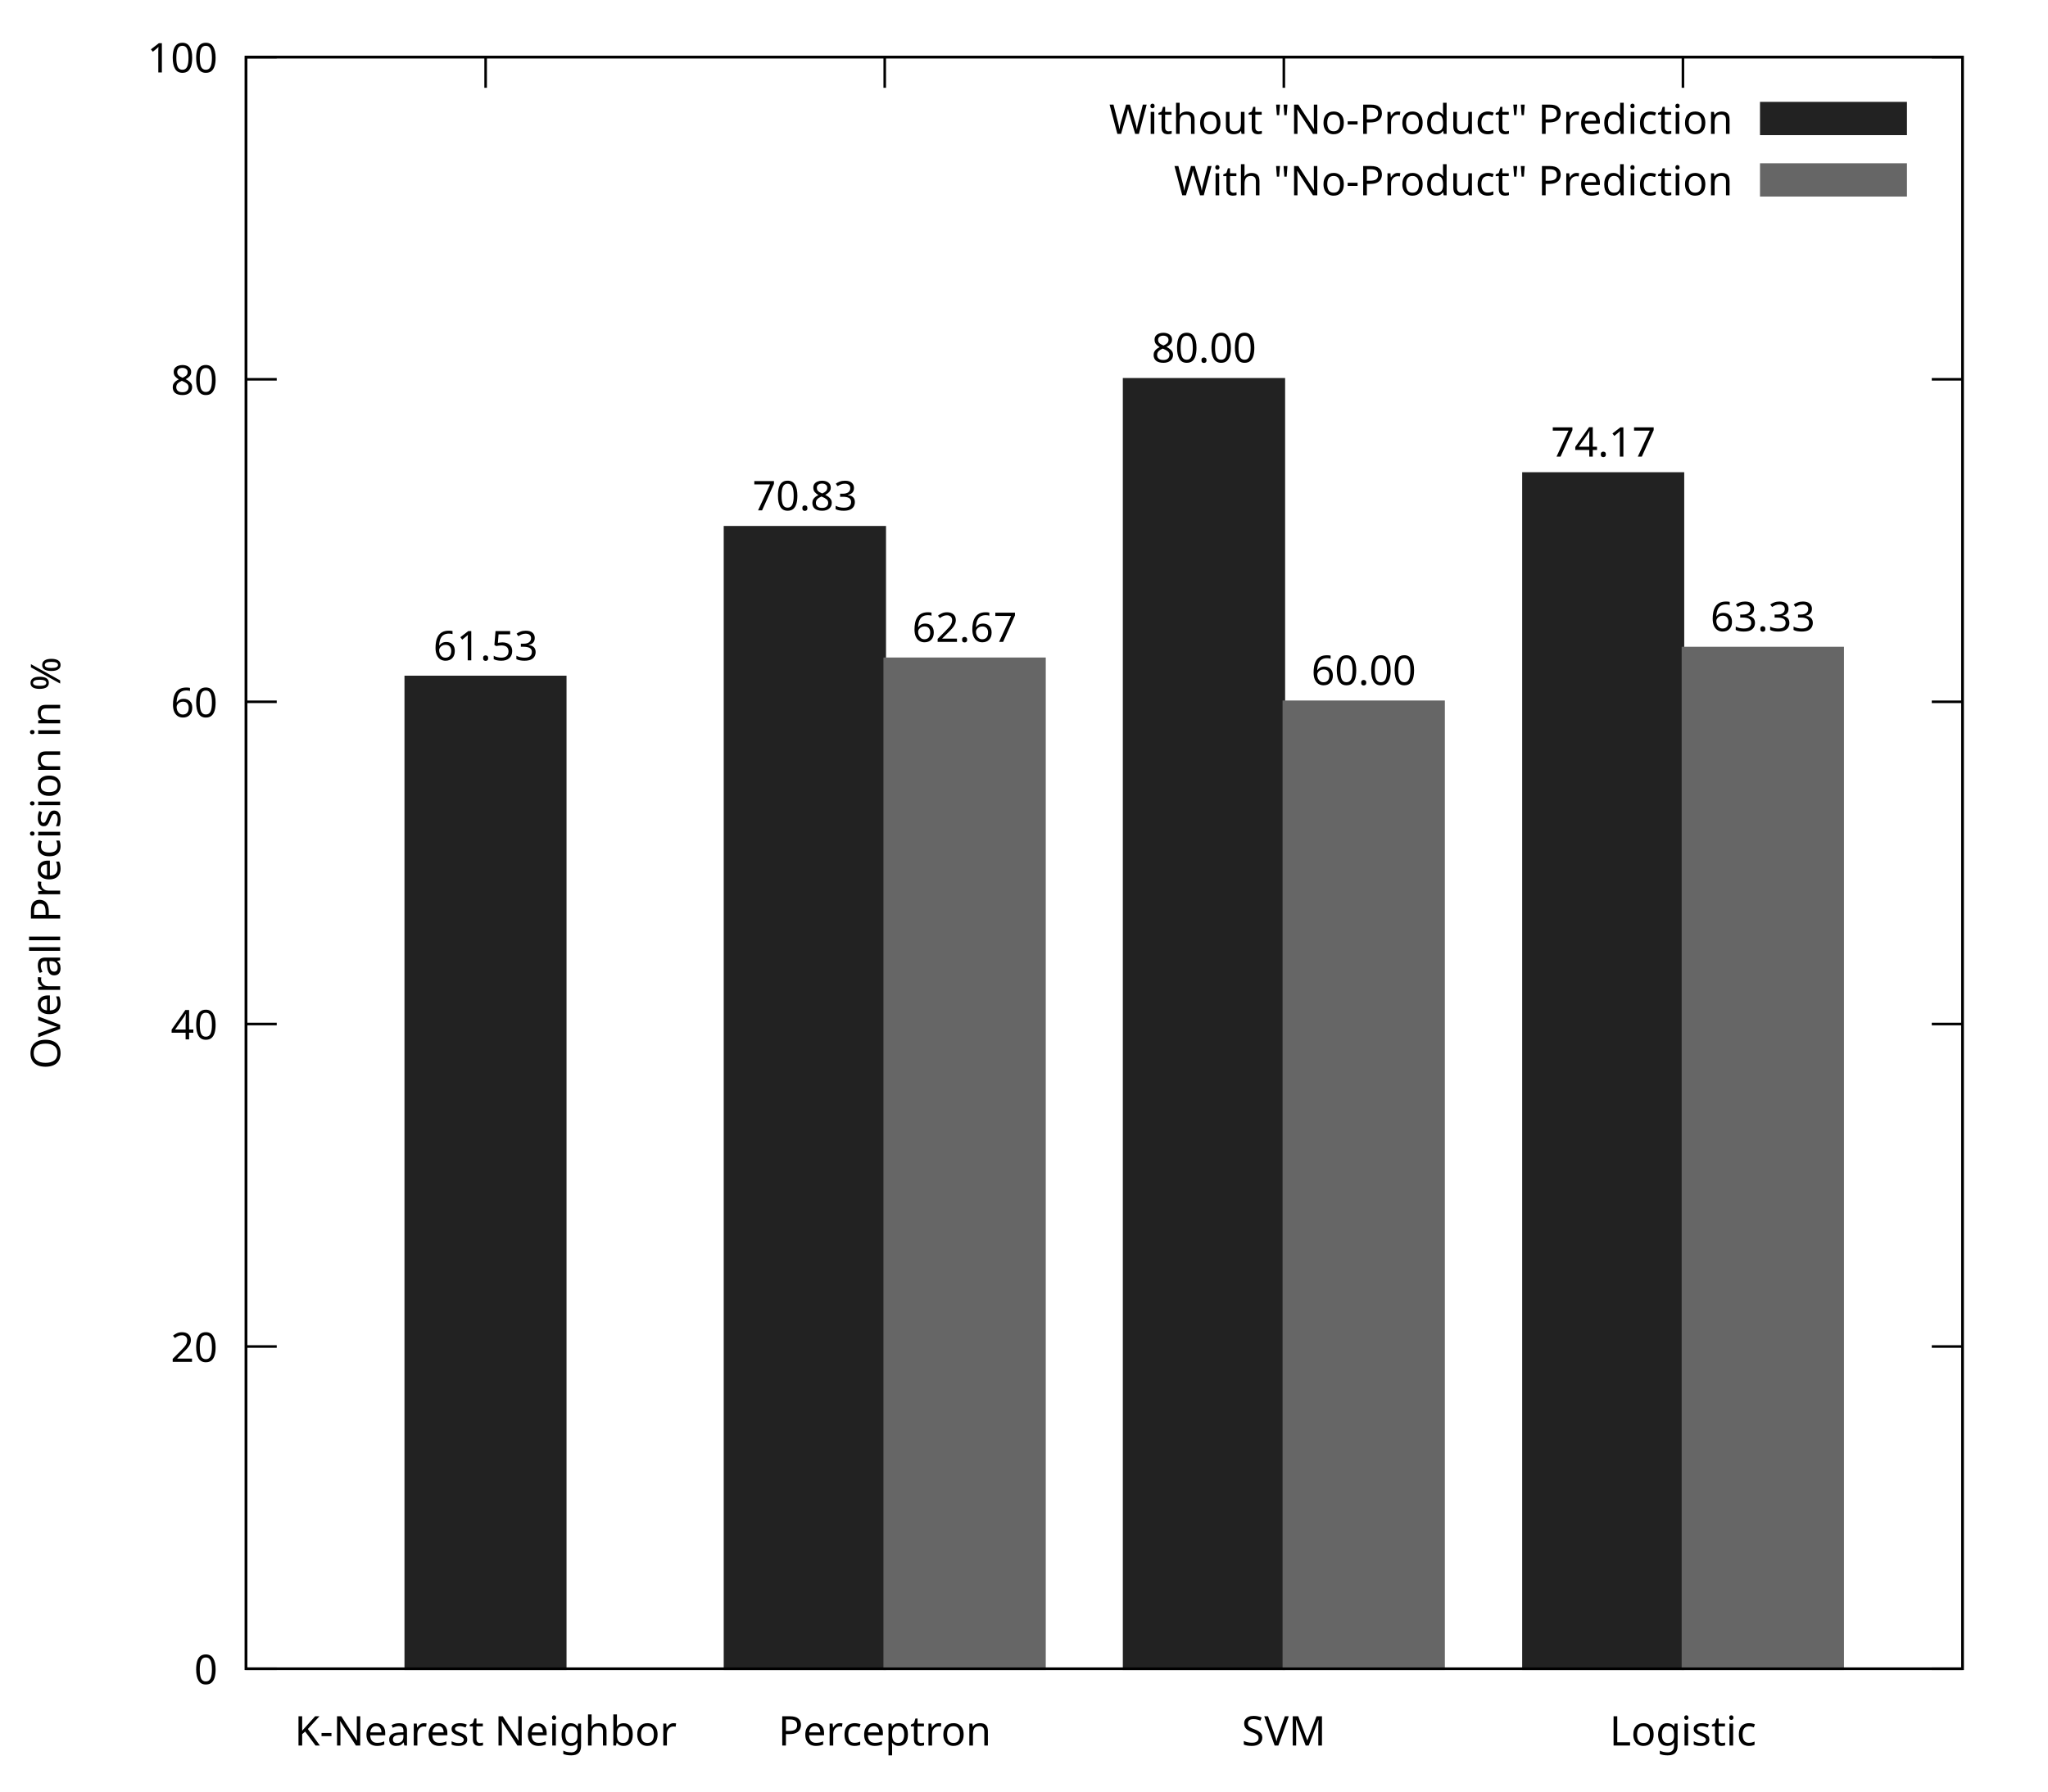
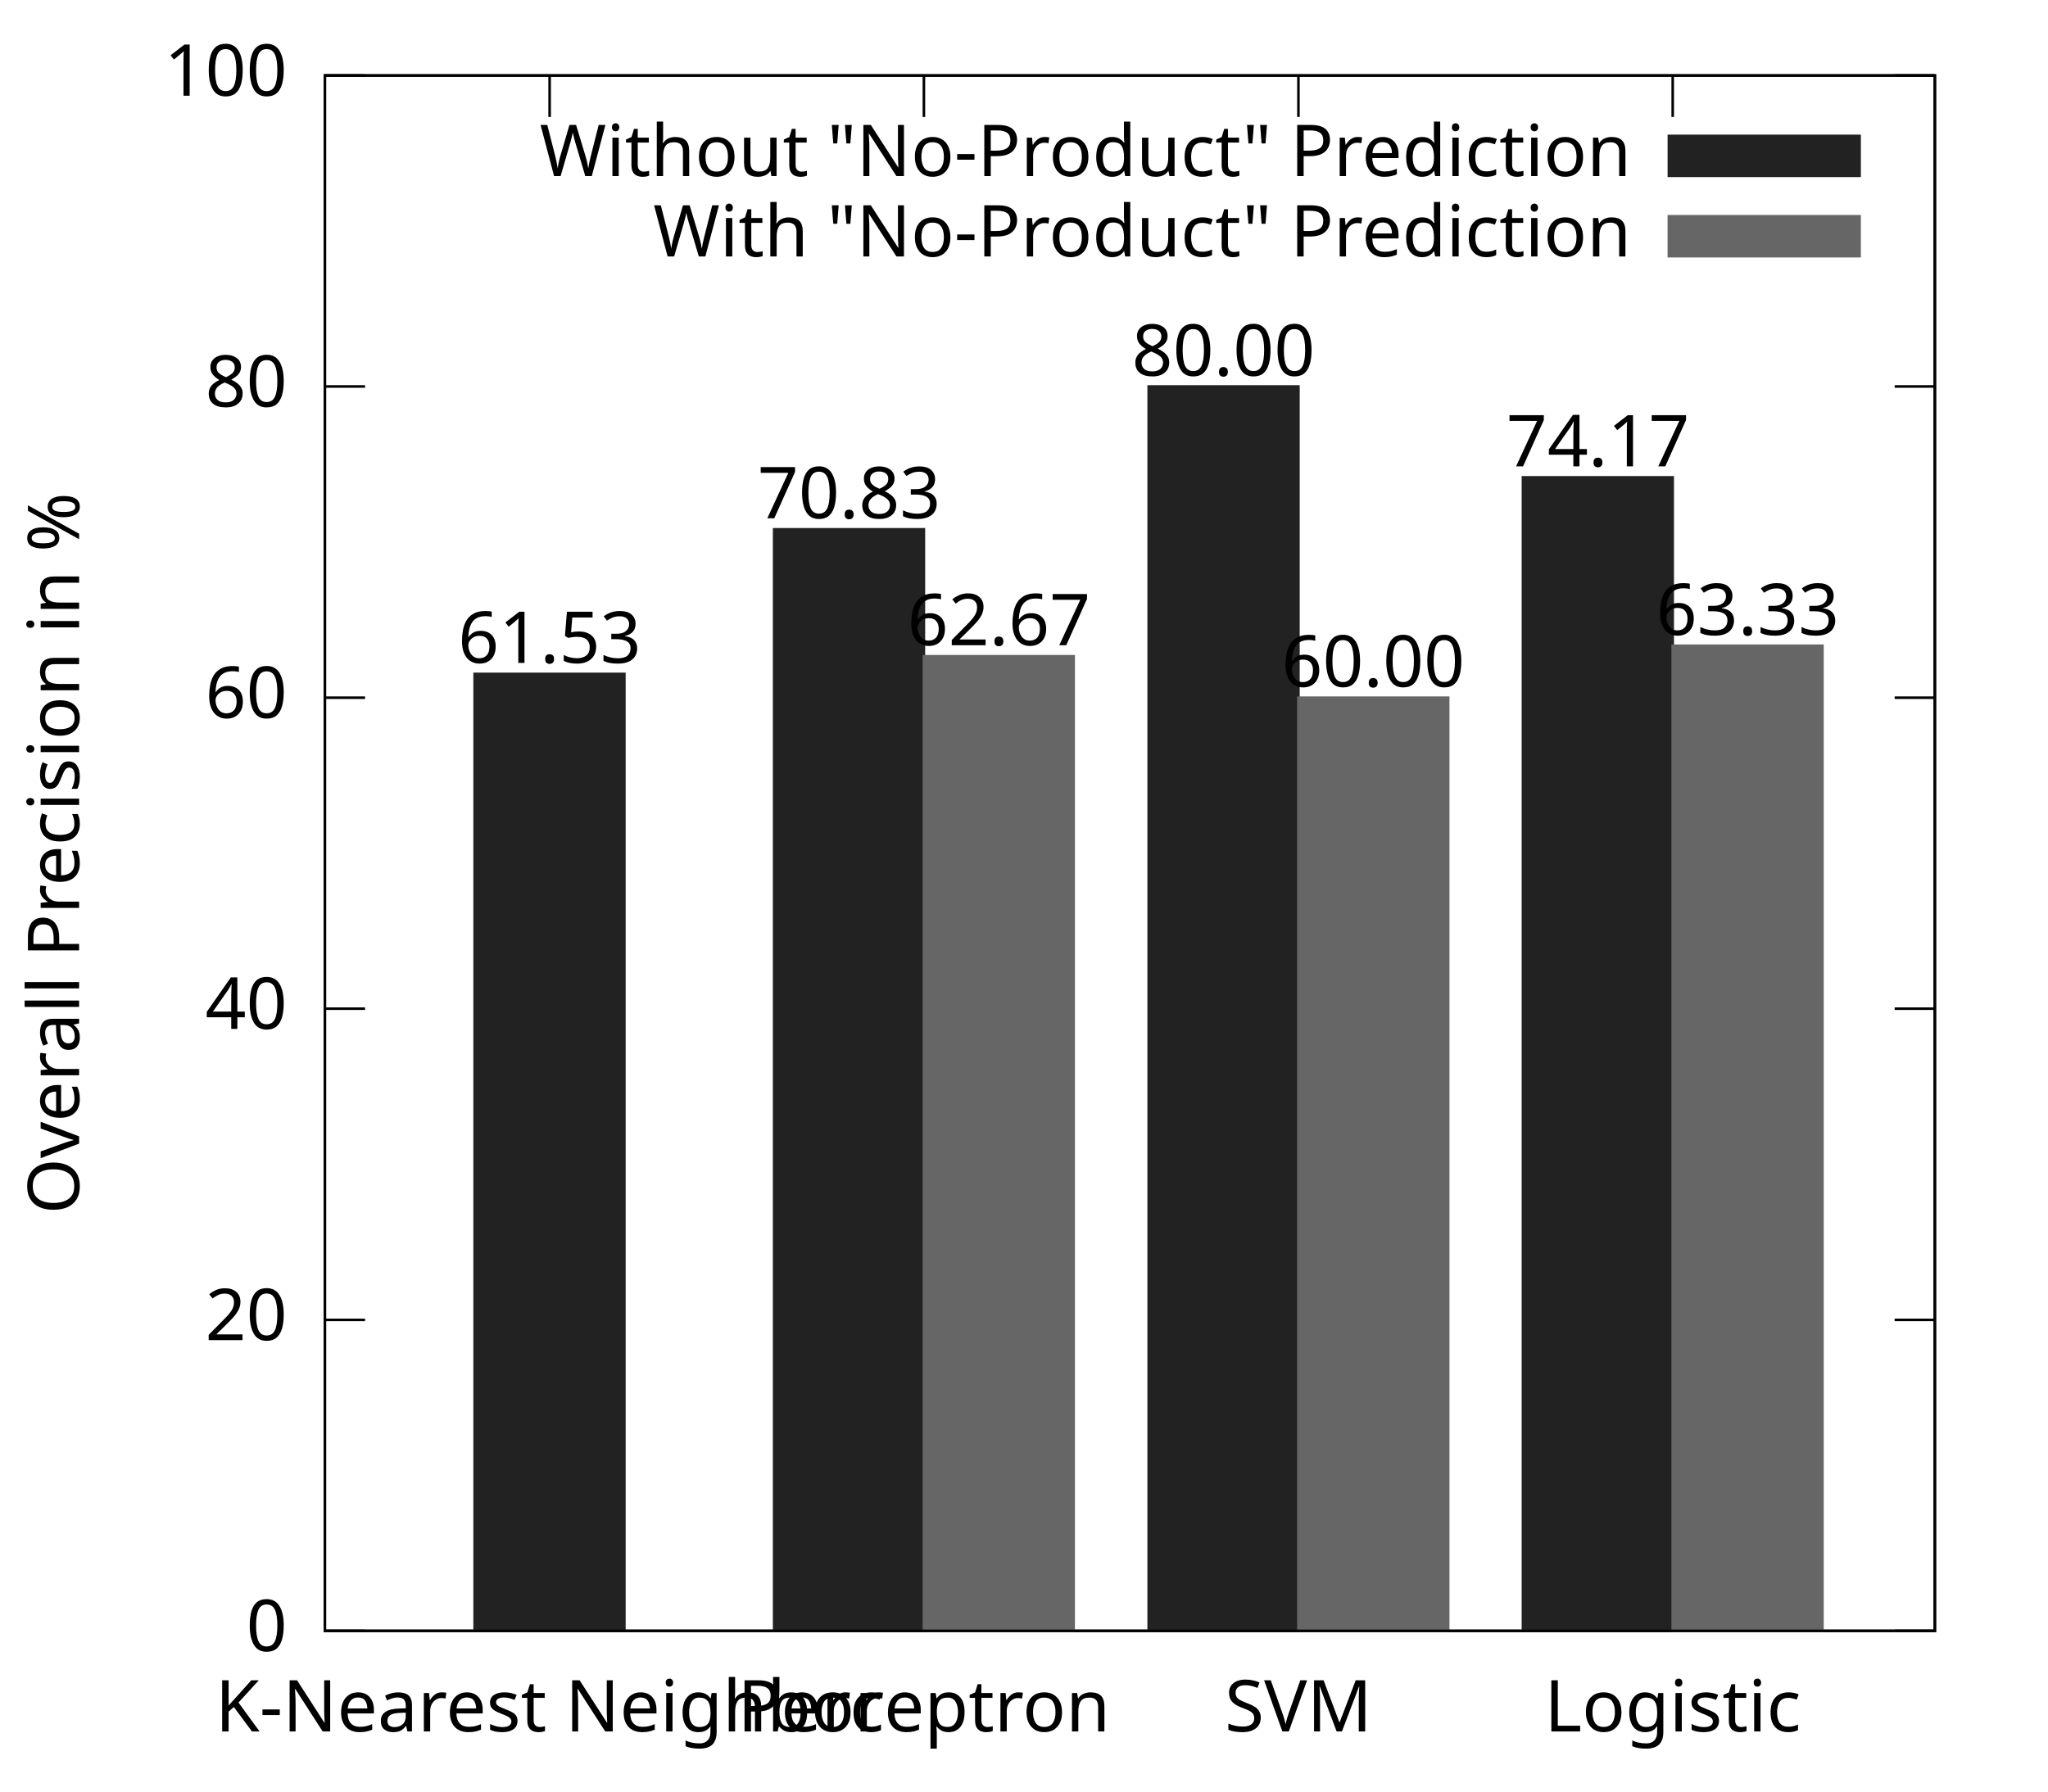
<svg xmlns="http://www.w3.org/2000/svg" xmlns:xlink="http://www.w3.org/1999/xlink" width="800" height="700" viewBox="0 0 800 700">
  <g id="gnuplot_canvas">
    <rect x="0" y="0" width="800" height="700" fill="none" />
    <defs>
      <circle id="gpDot" r="0.5" stroke-width="0.5" />
-       <path id="gpPt0" stroke-width="0.167" stroke="currentColor" d="M-1,0 h2 M0,-1 v2" />
-       <path id="gpPt1" stroke-width="0.167" stroke="currentColor" d="M-1,-1 L1,1 M1,-1 L-1,1" />
-       <path id="gpPt2" stroke-width="0.167" stroke="currentColor" d="M-1,0 L1,0 M0,-1 L0,1 M-1,-1 L1,1 M-1,1 L1,-1" />
-       <rect id="gpPt3" stroke-width="0.167" stroke="currentColor" x="-1" y="-1" width="2" height="2" />
-       <rect id="gpPt4" stroke-width="0.167" stroke="currentColor" fill="currentColor" x="-1" y="-1" width="2" height="2" />
-       <circle id="gpPt5" stroke-width="0.167" stroke="currentColor" cx="0" cy="0" r="1" />
+       <path id="gpPt0" stroke-width="0.127" stroke="currentColor" d="M-1,0 h2 M0,-1 v2" />
+       <path id="gpPt1" stroke-width="0.127" stroke="currentColor" d="M-1,-1 L1,1 M1,-1 L-1,1" />
+       <path id="gpPt2" stroke-width="0.127" stroke="currentColor" d="M-1,0 L1,0 M0,-1 L0,1 M-1,-1 L1,1 M-1,1 L1,-1" />
+       <rect id="gpPt3" stroke-width="0.127" stroke="currentColor" x="-1" y="-1" width="2" height="2" />
+       <rect id="gpPt4" stroke-width="0.127" stroke="currentColor" fill="currentColor" x="-1" y="-1" width="2" height="2" />
+       <circle id="gpPt5" stroke-width="0.127" stroke="currentColor" cx="0" cy="0" r="1" />
      <use xlink:href="#gpPt5" id="gpPt6" fill="currentColor" stroke="none" />
-       <path id="gpPt7" stroke-width="0.167" stroke="currentColor" d="M0,-1.33 L-1.33,0.67 L1.33,0.67 z" />
+       <path id="gpPt7" stroke-width="0.127" stroke="currentColor" d="M0,-1.33 L-1.33,0.67 L1.33,0.67 z" />
      <use xlink:href="#gpPt7" id="gpPt8" fill="currentColor" stroke="none" />
      <use xlink:href="#gpPt7" id="gpPt9" stroke="currentColor" transform="rotate(180)" />
      <use xlink:href="#gpPt9" id="gpPt10" fill="currentColor" stroke="none" />
      <use xlink:href="#gpPt3" id="gpPt11" stroke="currentColor" transform="rotate(45)" />
      <use xlink:href="#gpPt11" id="gpPt12" fill="currentColor" stroke="none" />
-       <path id="gpPt13" stroke-width="0.167" stroke="currentColor" d="M0,1.330 L1.265,0.411 L0.782,-1.067 L-0.782,-1.076 L-1.265,0.411 z" />
-       <use xlink:href="#gpPt13" id="gpPt14" fill="currentColor" stroke="none" />
-       <filter id="textbox" filterUnits="objectBoundingBox" x="0" y="0" height="1" width="1">
-         <feFlood flood-color="white" flood-opacity="1" result="bgnd" />
-         <feComposite in="SourceGraphic" in2="bgnd" operator="atop" />
-       </filter>
-       <filter id="greybox" filterUnits="objectBoundingBox" x="0" y="0" height="1" width="1">
-         <feFlood flood-color="lightgrey" flood-opacity="1" result="grey" />
-         <feComposite in="SourceGraphic" in2="grey" operator="atop" />
-       </filter>
    </defs>
-     <g fill="none" color="white" stroke="currentColor" stroke-width="1.00" stroke-linecap="butt" stroke-linejoin="miter">
+     <g style="fill:none; color:white; stroke:currentColor; stroke-width:1.00; stroke-linecap:butt; stroke-linejoin:miter">
</g>
-     <g fill="none" color="black" stroke="currentColor" stroke-width="1.00" stroke-linecap="butt" stroke-linejoin="miter">
-       <path stroke="black" d="M96.1,652.0 L108.1,652.0 M766.6,652.0 L754.6,652.0  " />
-       <g transform="translate(85.0,658.0)" stroke="none" fill="black" font-family="Verdana" font-size="16.00" text-anchor="end">
-         <text>
-           <tspan font-family="Verdana"> 0</tspan>
-         </text>
+     <g style="fill:none; color:black; stroke:currentColor; stroke-width:1.00; stroke-linecap:butt; stroke-linejoin:miter">
+       <path stroke="black" d="M126.9,637.2 L142.6,637.2 M755.8,637.2 L740.1,637.2  h0.01" />
+       <g transform="translate(112.2,645.1)" style="stroke:none; fill:black; font-family:Verdana; font-size:21.00pt; text-anchor:end">
+         <text> 0</text>
+       </g>
+       <path stroke="black" d="M126.9,515.7 L142.6,515.7 M755.8,515.7 L740.1,515.7  h0.01" />
+       <g transform="translate(112.2,523.6)" style="stroke:none; fill:black; font-family:Verdana; font-size:21.00pt; text-anchor:end">
+         <text> 20</text>
+       </g>
+       <path stroke="black" d="M126.9,394.1 L142.6,394.1 M755.8,394.1 L740.1,394.1  h0.01" />
+       <g transform="translate(112.2,402.0)" style="stroke:none; fill:black; font-family:Verdana; font-size:21.00pt; text-anchor:end">
+         <text> 40</text>
+       </g>
+       <path stroke="black" d="M126.9,272.6 L142.6,272.6 M755.8,272.6 L740.1,272.6  h0.01" />
+       <g transform="translate(112.2,280.5)" style="stroke:none; fill:black; font-family:Verdana; font-size:21.00pt; text-anchor:end">
+         <text> 60</text>
+       </g>
+       <path stroke="black" d="M126.9,151.0 L142.6,151.0 M755.8,151.0 L740.1,151.0  h0.01" />
+       <g transform="translate(112.2,158.9)" style="stroke:none; fill:black; font-family:Verdana; font-size:21.00pt; text-anchor:end">
+         <text> 80</text>
+       </g>
+       <path stroke="black" d="M126.9,29.5 L142.6,29.5 M755.8,29.5 L740.1,29.5  h0.01" />
+       <g transform="translate(112.2,37.4)" style="stroke:none; fill:black; font-family:Verdana; font-size:21.00pt; text-anchor:end">
+         <text> 100</text>
+       </g>
+       <path stroke="black" d="M214.7,637.2 L214.7,621.5 M214.7,29.5 L214.7,45.2  h0.01" />
+       <g transform="translate(214.7,676.5)" style="stroke:none; fill:black; font-family:Verdana; font-size:21.00pt; text-anchor:middle">
+         <text>K-Nearest Neighbor</text>
+       </g>
+       <path stroke="black" d="M360.9,637.2 L360.9,621.5 M360.9,29.5 L360.9,45.2  h0.01" />
+       <g transform="translate(360.9,676.5)" style="stroke:none; fill:black; font-family:Verdana; font-size:21.00pt; text-anchor:middle">
+         <text>Perceptron</text>
+       </g>
+       <path stroke="black" d="M507.2,637.2 L507.2,621.5 M507.2,29.5 L507.2,45.2  h0.01" />
+       <g transform="translate(507.2,676.5)" style="stroke:none; fill:black; font-family:Verdana; font-size:21.00pt; text-anchor:middle">
+         <text>SVM</text>
+       </g>
+       <path stroke="black" d="M653.4,637.2 L653.4,621.5 M653.4,29.5 L653.4,45.2  h0.01" />
+       <g transform="translate(653.4,676.5)" style="stroke:none; fill:black; font-family:Verdana; font-size:21.00pt; text-anchor:middle">
+         <text>Logistic</text>
+       </g>
+       <path stroke="black" d="M126.9,29.5 L126.9,637.2 L755.8,637.2 L755.8,29.5 L126.9,29.5 Z  h0.01" />
+       <g transform="translate(30.9,333.4) rotate(270)" style="stroke:none; fill:black; font-family:Verdana; font-size:21.00pt; text-anchor:middle">
+         <text>Overall Precision in %</text>
      </g>
    </g>
-     <g fill="none" color="black" stroke="currentColor" stroke-width="1.00" stroke-linecap="butt" stroke-linejoin="miter">
-       <path stroke="black" d="M96.1,526.1 L108.1,526.1 M766.6,526.1 L754.6,526.1  " />
-       <g transform="translate(85.0,532.1)" stroke="none" fill="black" font-family="Verdana" font-size="16.00" text-anchor="end">
-         <text>
-           <tspan font-family="Verdana"> 20</tspan>
-         </text>
-       </g>
-     </g>
-     <g fill="none" color="black" stroke="currentColor" stroke-width="1.00" stroke-linecap="butt" stroke-linejoin="miter">
-       <path stroke="black" d="M96.1,400.1 L108.1,400.1 M766.6,400.1 L754.6,400.1  " />
-       <g transform="translate(85.0,406.1)" stroke="none" fill="black" font-family="Verdana" font-size="16.00" text-anchor="end">
-         <text>
-           <tspan font-family="Verdana"> 40</tspan>
-         </text>
-       </g>
-     </g>
-     <g fill="none" color="black" stroke="currentColor" stroke-width="1.00" stroke-linecap="butt" stroke-linejoin="miter">
-       <path stroke="black" d="M96.1,274.2 L108.1,274.2 M766.6,274.2 L754.6,274.2  " />
-       <g transform="translate(85.0,280.2)" stroke="none" fill="black" font-family="Verdana" font-size="16.00" text-anchor="end">
-         <text>
-           <tspan font-family="Verdana"> 60</tspan>
-         </text>
-       </g>
-     </g>
-     <g fill="none" color="black" stroke="currentColor" stroke-width="1.00" stroke-linecap="butt" stroke-linejoin="miter">
-       <path stroke="black" d="M96.1,148.2 L108.1,148.2 M766.6,148.2 L754.6,148.2  " />
-       <g transform="translate(85.0,154.2)" stroke="none" fill="black" font-family="Verdana" font-size="16.00" text-anchor="end">
-         <text>
-           <tspan font-family="Verdana"> 80</tspan>
-         </text>
-       </g>
-     </g>
-     <g fill="none" color="black" stroke="currentColor" stroke-width="1.00" stroke-linecap="butt" stroke-linejoin="miter">
-       <path stroke="black" d="M96.1,22.3 L108.1,22.3 M766.6,22.3 L754.6,22.3  " />
-       <g transform="translate(85.0,28.3)" stroke="none" fill="black" font-family="Verdana" font-size="16.00" text-anchor="end">
-         <text>
-           <tspan font-family="Verdana"> 100</tspan>
-         </text>
-       </g>
-     </g>
-     <g fill="none" color="black" stroke="currentColor" stroke-width="1.00" stroke-linecap="butt" stroke-linejoin="miter">
-       <path stroke="black" d="M189.7,652.0 L189.7,640.0 M189.7,22.3 L189.7,34.3  " />
-       <g transform="translate(189.7,682.0)" stroke="none" fill="black" font-family="Verdana" font-size="16.00" text-anchor="middle">
-         <text>
-           <tspan font-family="Verdana">K-Nearest Neighbor</tspan>
-         </text>
-       </g>
-     </g>
-     <g fill="none" color="black" stroke="currentColor" stroke-width="1.00" stroke-linecap="butt" stroke-linejoin="miter">
-       <path stroke="black" d="M345.6,652.0 L345.6,640.0 M345.6,22.3 L345.6,34.3  " />
-       <g transform="translate(345.6,682.0)" stroke="none" fill="black" font-family="Verdana" font-size="16.00" text-anchor="middle">
-         <text>
-           <tspan font-family="Verdana">Perceptron</tspan>
-         </text>
-       </g>
-     </g>
-     <g fill="none" color="black" stroke="currentColor" stroke-width="1.00" stroke-linecap="butt" stroke-linejoin="miter">
-       <path stroke="black" d="M501.5,652.0 L501.5,640.0 M501.5,22.3 L501.5,34.3  " />
-       <g transform="translate(501.5,682.0)" stroke="none" fill="black" font-family="Verdana" font-size="16.00" text-anchor="middle">
-         <text>
-           <tspan font-family="Verdana">SVM</tspan>
-         </text>
-       </g>
-     </g>
-     <g fill="none" color="black" stroke="currentColor" stroke-width="1.00" stroke-linecap="butt" stroke-linejoin="miter">
-       <path stroke="black" d="M657.4,652.0 L657.4,640.0 M657.4,22.3 L657.4,34.3  " />
-       <g transform="translate(657.4,682.0)" stroke="none" fill="black" font-family="Verdana" font-size="16.00" text-anchor="middle">
-         <text>
-           <tspan font-family="Verdana">Logistic</tspan>
-         </text>
-       </g>
-     </g>
-     <g fill="none" color="black" stroke="currentColor" stroke-width="1.00" stroke-linecap="butt" stroke-linejoin="miter">
- </g>
-     <g fill="none" color="black" stroke="currentColor" stroke-width="1.00" stroke-linecap="butt" stroke-linejoin="miter">
-       <path stroke="black" d="M96.1,22.3 L96.1,652.0 L766.6,652.0 L766.6,22.3 L96.1,22.3 Z  " />
-     </g>
-     <g fill="none" color="black" stroke="currentColor" stroke-width="1.00" stroke-linecap="butt" stroke-linejoin="miter">
-       <g transform="translate(23.5,337.2) rotate(270)" stroke="none" fill="black" font-family="Verdana" font-size="16.00" text-anchor="middle">
-         <text>
-           <tspan font-family="Verdana">Overall Precision in %</tspan>
-         </text>
-       </g>
-     </g>
-     <g fill="none" color="black" stroke="currentColor" stroke-width="1.00" stroke-linecap="butt" stroke-linejoin="miter">
- </g>
    <g id="gnuplot_plot_1">
-       <g fill="none" color="black" stroke="currentColor" stroke-width="1.00" stroke-linecap="butt" stroke-linejoin="miter">
-         <g transform="translate(676.9,52.3)" stroke="none" fill="black" font-family="Verdana" font-size="16.00" text-anchor="end">
-           <text>
-             <tspan font-family="Verdana">Without "No-Product" Prediction</tspan>
-           </text>
+       <g style="fill:none; color:red; stroke:currentColor; stroke-width:1.00; stroke-linecap:butt; stroke-linejoin:miter">
+         <g transform="translate(637.2,68.8)" style="stroke:none; fill:black; font-family:Verdana; font-size:21.00pt; text-anchor:end">
+           <text>Without "No-Product" Prediction</text>
        </g>
-       </g>
-       <g fill="none" color="black" stroke="currentColor" stroke-width="1.00" stroke-linecap="butt" stroke-linejoin="miter">
-         <g stroke="none" shape-rendering="crispEdges">
-           <polygon fill="rgb( 34,  34,  34)" points="688.0,52.3 744.4,52.3 744.4,40.3 688.0,40.3 " />
+         <g style="stroke:none; shape-rendering:crispEdges">
+           <polygon fill="rgb( 34,  34,  34)" points="651.9,68.7 726.4,68.7 726.4,53.0 651.9,53.0 " />
        </g>
-         <path stroke="rgb( 34,  34,  34)" d="M688.0,52.3 L744.4,52.3 L744.4,40.3 L688.0,40.3 L688.0,52.3 Z  " />
-       </g>
-       <g fill="none" color="black" stroke="currentColor" stroke-width="1.00" stroke-linecap="butt" stroke-linejoin="miter">
-         <g stroke="none" shape-rendering="crispEdges">
-           <polygon fill="rgb( 34,  34,  34)" points="158.5,652.0 220.9,652.0 220.9,264.4 158.5,264.4 " />
+         <path stroke="rgb( 34,  34,  34)" d="M651.9,68.7 L726.4,68.7 L726.4,53.1 L651.9,53.1 L651.9,68.7 Z  h0.01" />
+         <g style="stroke:none; shape-rendering:crispEdges">
+           <polygon fill="rgb( 34,  34,  34)" points="185.4,637.2 244.0,637.2 244.0,263.2 185.4,263.2 " />
        </g>
-         <path stroke="rgb( 34,  34,  34)" d="M158.5,652.0 L158.5,264.5 L220.8,264.5 L220.8,652.0 L158.5,652.0 Z  " />
-         <g stroke="none" shape-rendering="crispEdges">
-           <polygon fill="rgb( 34,  34,  34)" points="283.2,652.0 345.7,652.0 345.7,205.9 283.2,205.9 " />
+         <path stroke="rgb( 34,  34,  34)" d="M185.4,637.2 L185.4,263.3 L243.9,263.3 L243.9,637.2 L185.4,637.2 Z  h0.01" />
+         <g style="stroke:none; shape-rendering:crispEdges">
+           <polygon fill="rgb( 34,  34,  34)" points="302.4,637.2 361.0,637.2 361.0,206.7 302.4,206.7 " />
        </g>
-         <path stroke="rgb( 34,  34,  34)" d="M283.2,652.0 L283.2,206.0 L345.6,206.0 L345.6,652.0 L283.2,652.0 Z  " />
-         <g stroke="none" shape-rendering="crispEdges">
-           <polygon fill="rgb( 34,  34,  34)" points="439.1,652.0 501.6,652.0 501.6,148.1 439.1,148.1 " />
+         <path stroke="rgb( 34,  34,  34)" d="M302.4,637.2 L302.4,206.8 L360.9,206.8 L360.9,637.2 L302.4,637.2 Z  h0.01" />
+         <g style="stroke:none; shape-rendering:crispEdges">
+           <polygon fill="rgb( 34,  34,  34)" points="448.7,637.2 507.3,637.2 507.3,150.9 448.7,150.9 " />
        </g>
-         <path stroke="rgb( 34,  34,  34)" d="M439.1,652.0 L439.1,148.2 L501.5,148.2 L501.5,652.0 L439.1,652.0 Z  " />
-         <g stroke="none" shape-rendering="crispEdges">
-           <polygon fill="rgb( 34,  34,  34)" points="595.1,652.0 657.5,652.0 657.5,184.9 595.1,184.9 " />
+         <path stroke="rgb( 34,  34,  34)" d="M448.7,637.2 L448.7,151.0 L507.2,151.0 L507.2,637.2 L448.7,637.2 Z  h0.01" />
+         <g style="stroke:none; shape-rendering:crispEdges">
+           <polygon fill="rgb( 34,  34,  34)" points="594.9,637.2 653.5,637.2 653.5,186.4 594.9,186.4 " />
        </g>
-         <path stroke="rgb( 34,  34,  34)" d="M595.1,652.0 L595.1,185.0 L657.4,185.0 L657.4,652.0 L595.1,652.0 Z  " />
+         <path stroke="rgb( 34,  34,  34)" d="M594.9,637.2 L594.9,186.5 L653.4,186.5 L653.4,637.2 L594.9,637.2 Z  h0.01" />
      </g>
    </g>
    <g id="gnuplot_plot_2">
-       <g fill="none" color="black" stroke="currentColor" stroke-width="1.00" stroke-linecap="butt" stroke-linejoin="miter">
-         <g transform="translate(189.7,258.0)" stroke="none" fill="black" font-family="Verdana" font-size="16.00" text-anchor="middle">
-           <text>
-             <tspan font-family="Verdana">61.53</tspan>
-           </text>
+       <g style="fill:none; color:green; stroke:currentColor; stroke-width:1.00; stroke-linecap:butt; stroke-linejoin:miter">
+ </g>
+       <g style="fill:none; color:black; stroke:currentColor; stroke-width:1.00; stroke-linecap:butt; stroke-linejoin:miter">
+         <g transform="translate(214.7,259.0)" style="stroke:none; fill:black; font-family:Verdana; font-size:21.00pt; text-anchor:middle">
+           <text>61.53</text>
        </g>
-         <g transform="translate(314.4,199.4)" stroke="none" fill="black" font-family="Verdana" font-size="16.00" text-anchor="middle">
-           <text>
-             <tspan font-family="Verdana">70.83</tspan>
-           </text>
+         <g transform="translate(331.7,202.5)" style="stroke:none; fill:black; font-family:Verdana; font-size:21.00pt; text-anchor:middle">
+           <text>70.83</text>
        </g>
-         <g transform="translate(470.3,141.6)" stroke="none" fill="black" font-family="Verdana" font-size="16.00" text-anchor="middle">
-           <text>
-             <tspan font-family="Verdana">80.00</tspan>
-           </text>
+         <g transform="translate(477.9,146.8)" style="stroke:none; fill:black; font-family:Verdana; font-size:21.00pt; text-anchor:middle">
+           <text>80.00</text>
        </g>
-         <g transform="translate(626.3,178.4)" stroke="none" fill="black" font-family="Verdana" font-size="16.00" text-anchor="middle">
-           <text>
-             <tspan font-family="Verdana">74.17</tspan>
-           </text>
+         <g transform="translate(624.2,182.2)" style="stroke:none; fill:black; font-family:Verdana; font-size:21.00pt; text-anchor:middle">
+           <text>74.17</text>
        </g>
      </g>
    </g>
    <g id="gnuplot_plot_3">
-       <g fill="none" color="black" stroke="currentColor" stroke-width="1.00" stroke-linecap="butt" stroke-linejoin="miter">
-         <g transform="translate(676.9,76.3)" stroke="none" fill="black" font-family="Verdana" font-size="16.00" text-anchor="end">
-           <text>
-             <tspan font-family="Verdana">With "No-Product" Prediction</tspan>
-           </text>
+       <g style="fill:none; color:blue; stroke:currentColor; stroke-width:1.00; stroke-linecap:butt; stroke-linejoin:miter">
+         <g transform="translate(637.2,100.2)" style="stroke:none; fill:black; font-family:Verdana; font-size:21.00pt; text-anchor:end">
+           <text>With "No-Product" Prediction</text>
        </g>
-       </g>
-       <g fill="none" color="black" stroke="currentColor" stroke-width="1.00" stroke-linecap="butt" stroke-linejoin="miter">
-         <g stroke="none" shape-rendering="crispEdges">
-           <polygon fill="rgb(102, 102, 102)" points="688.0,76.3 744.4,76.3 744.4,64.3 688.0,64.3 " />
+         <g style="stroke:none; shape-rendering:crispEdges">
+           <polygon fill="rgb(102, 102, 102)" points="651.9,100.1 726.4,100.1 726.4,84.4 651.9,84.4 " />
        </g>
-         <path stroke="rgb(102, 102, 102)" d="M688.0,76.3 L744.4,76.3 L744.4,64.3 L688.0,64.3 L688.0,76.3 Z  " />
-       </g>
-       <g fill="none" color="black" stroke="currentColor" stroke-width="1.00" stroke-linecap="butt" stroke-linejoin="miter">
-         <g stroke="none" shape-rendering="crispEdges">
-           <polygon fill="rgb(102, 102, 102)" points="345.6,652.0 408.1,652.0 408.1,257.3 345.6,257.3 " />
+         <path stroke="rgb(102, 102, 102)" d="M651.9,100.1 L726.4,100.1 L726.4,84.5 L651.9,84.5 L651.9,100.1 Z  h0.01" />
+         <g style="stroke:none; shape-rendering:crispEdges">
+           <polygon fill="rgb(102, 102, 102)" points="360.9,637.2 419.5,637.2 419.5,256.3 360.9,256.3 " />
        </g>
-         <path stroke="rgb(102, 102, 102)" d="M345.6,652.0 L345.6,257.4 L408.0,257.4 L408.0,652.0 L345.6,652.0 Z  " />
-         <g stroke="none" shape-rendering="crispEdges">
-           <polygon fill="rgb(102, 102, 102)" points="501.5,652.0 564.0,652.0 564.0,274.1 501.5,274.1 " />
+         <path stroke="rgb(102, 102, 102)" d="M360.9,637.2 L360.9,256.4 L419.4,256.4 L419.4,637.2 L360.9,637.2 Z  h0.01" />
+         <g style="stroke:none; shape-rendering:crispEdges">
+           <polygon fill="rgb(102, 102, 102)" points="507.2,637.2 565.8,637.2 565.8,272.5 507.2,272.5 " />
        </g>
-         <path stroke="rgb(102, 102, 102)" d="M501.5,652.0 L501.5,274.2 L563.9,274.2 L563.9,652.0 L501.5,652.0 Z  " />
-         <g stroke="none" shape-rendering="crispEdges">
-           <polygon fill="rgb(102, 102, 102)" points="657.4,652.0 719.9,652.0 719.9,253.1 657.4,253.1 " />
+         <path stroke="rgb(102, 102, 102)" d="M507.2,637.2 L507.2,272.6 L565.7,272.6 L565.7,637.2 L507.2,637.2 Z  h0.01" />
+         <g style="stroke:none; shape-rendering:crispEdges">
+           <polygon fill="rgb(102, 102, 102)" points="653.4,637.2 712.0,637.2 712.0,252.2 653.4,252.2 " />
        </g>
-         <path stroke="rgb(102, 102, 102)" d="M657.4,652.0 L657.4,253.2 L719.8,253.2 L719.8,652.0 L657.4,652.0 Z  " />
+         <path stroke="rgb(102, 102, 102)" d="M653.4,637.2 L653.4,252.3 L711.9,252.3 L711.9,637.2 L653.4,637.2 Z  h0.01" />
      </g>
    </g>
    <g id="gnuplot_plot_4">
-       <g fill="none" color="black" stroke="currentColor" stroke-width="1.00" stroke-linecap="butt" stroke-linejoin="miter">
-         <g transform="translate(376.8,250.8)" stroke="none" fill="black" font-family="Verdana" font-size="16.00" text-anchor="middle">
-           <text>
-             <tspan font-family="Verdana">62.67</tspan>
-           </text>
+       <g style="fill:none; color:cyan; stroke:currentColor; stroke-width:1.00; stroke-linecap:butt; stroke-linejoin:miter">
+ </g>
+       <g style="fill:none; color:black; stroke:currentColor; stroke-width:1.00; stroke-linecap:butt; stroke-linejoin:miter">
+         <g transform="translate(390.2,252.1)" style="stroke:none; fill:black; font-family:Verdana; font-size:21.00pt; text-anchor:middle">
+           <text>62.67</text>
        </g>
-         <g transform="translate(532.7,267.6)" stroke="none" fill="black" font-family="Verdana" font-size="16.00" text-anchor="middle">
-           <text>
-             <tspan font-family="Verdana">60.00</tspan>
-           </text>
+         <g transform="translate(536.4,268.3)" style="stroke:none; fill:black; font-family:Verdana; font-size:21.00pt; text-anchor:middle">
+           <text>60.00</text>
        </g>
-         <g transform="translate(688.6,246.6)" stroke="none" fill="black" font-family="Verdana" font-size="16.00" text-anchor="middle">
-           <text>
-             <tspan font-family="Verdana">63.33</tspan>
-           </text>
+         <g transform="translate(682.7,248.1)" style="stroke:none; fill:black; font-family:Verdana; font-size:21.00pt; text-anchor:middle">
+           <text>63.33</text>
        </g>
      </g>
    </g>
-     <g fill="none" color="white" stroke="black" stroke-width="2.00" stroke-linecap="butt" stroke-linejoin="miter">
- </g>
-     <g fill="none" color="black" stroke="currentColor" stroke-width="2.00" stroke-linecap="butt" stroke-linejoin="miter">
- </g>
-     <g fill="none" color="black" stroke="black" stroke-width="1.00" stroke-linecap="butt" stroke-linejoin="miter">
- </g>
-     <g fill="none" color="black" stroke="currentColor" stroke-width="1.00" stroke-linecap="butt" stroke-linejoin="miter">
-       <path stroke="black" d="M96.1,22.3 L96.1,652.0 L766.6,652.0 L766.6,22.3 L96.1,22.3 Z  " />
+     <g style="fill:none; color:black; stroke:currentColor; stroke-width:1.00; stroke-linecap:butt; stroke-linejoin:miter">
+       <path stroke="black" d="M126.9,29.5 L126.9,637.2 L755.8,637.2 L755.8,29.5 L126.9,29.5 Z  h0.01" />
    </g>
-     <g fill="none" color="black" stroke="currentColor" stroke-width="1.00" stroke-linecap="butt" stroke-linejoin="miter">
- </g>
  </g>
</svg>
